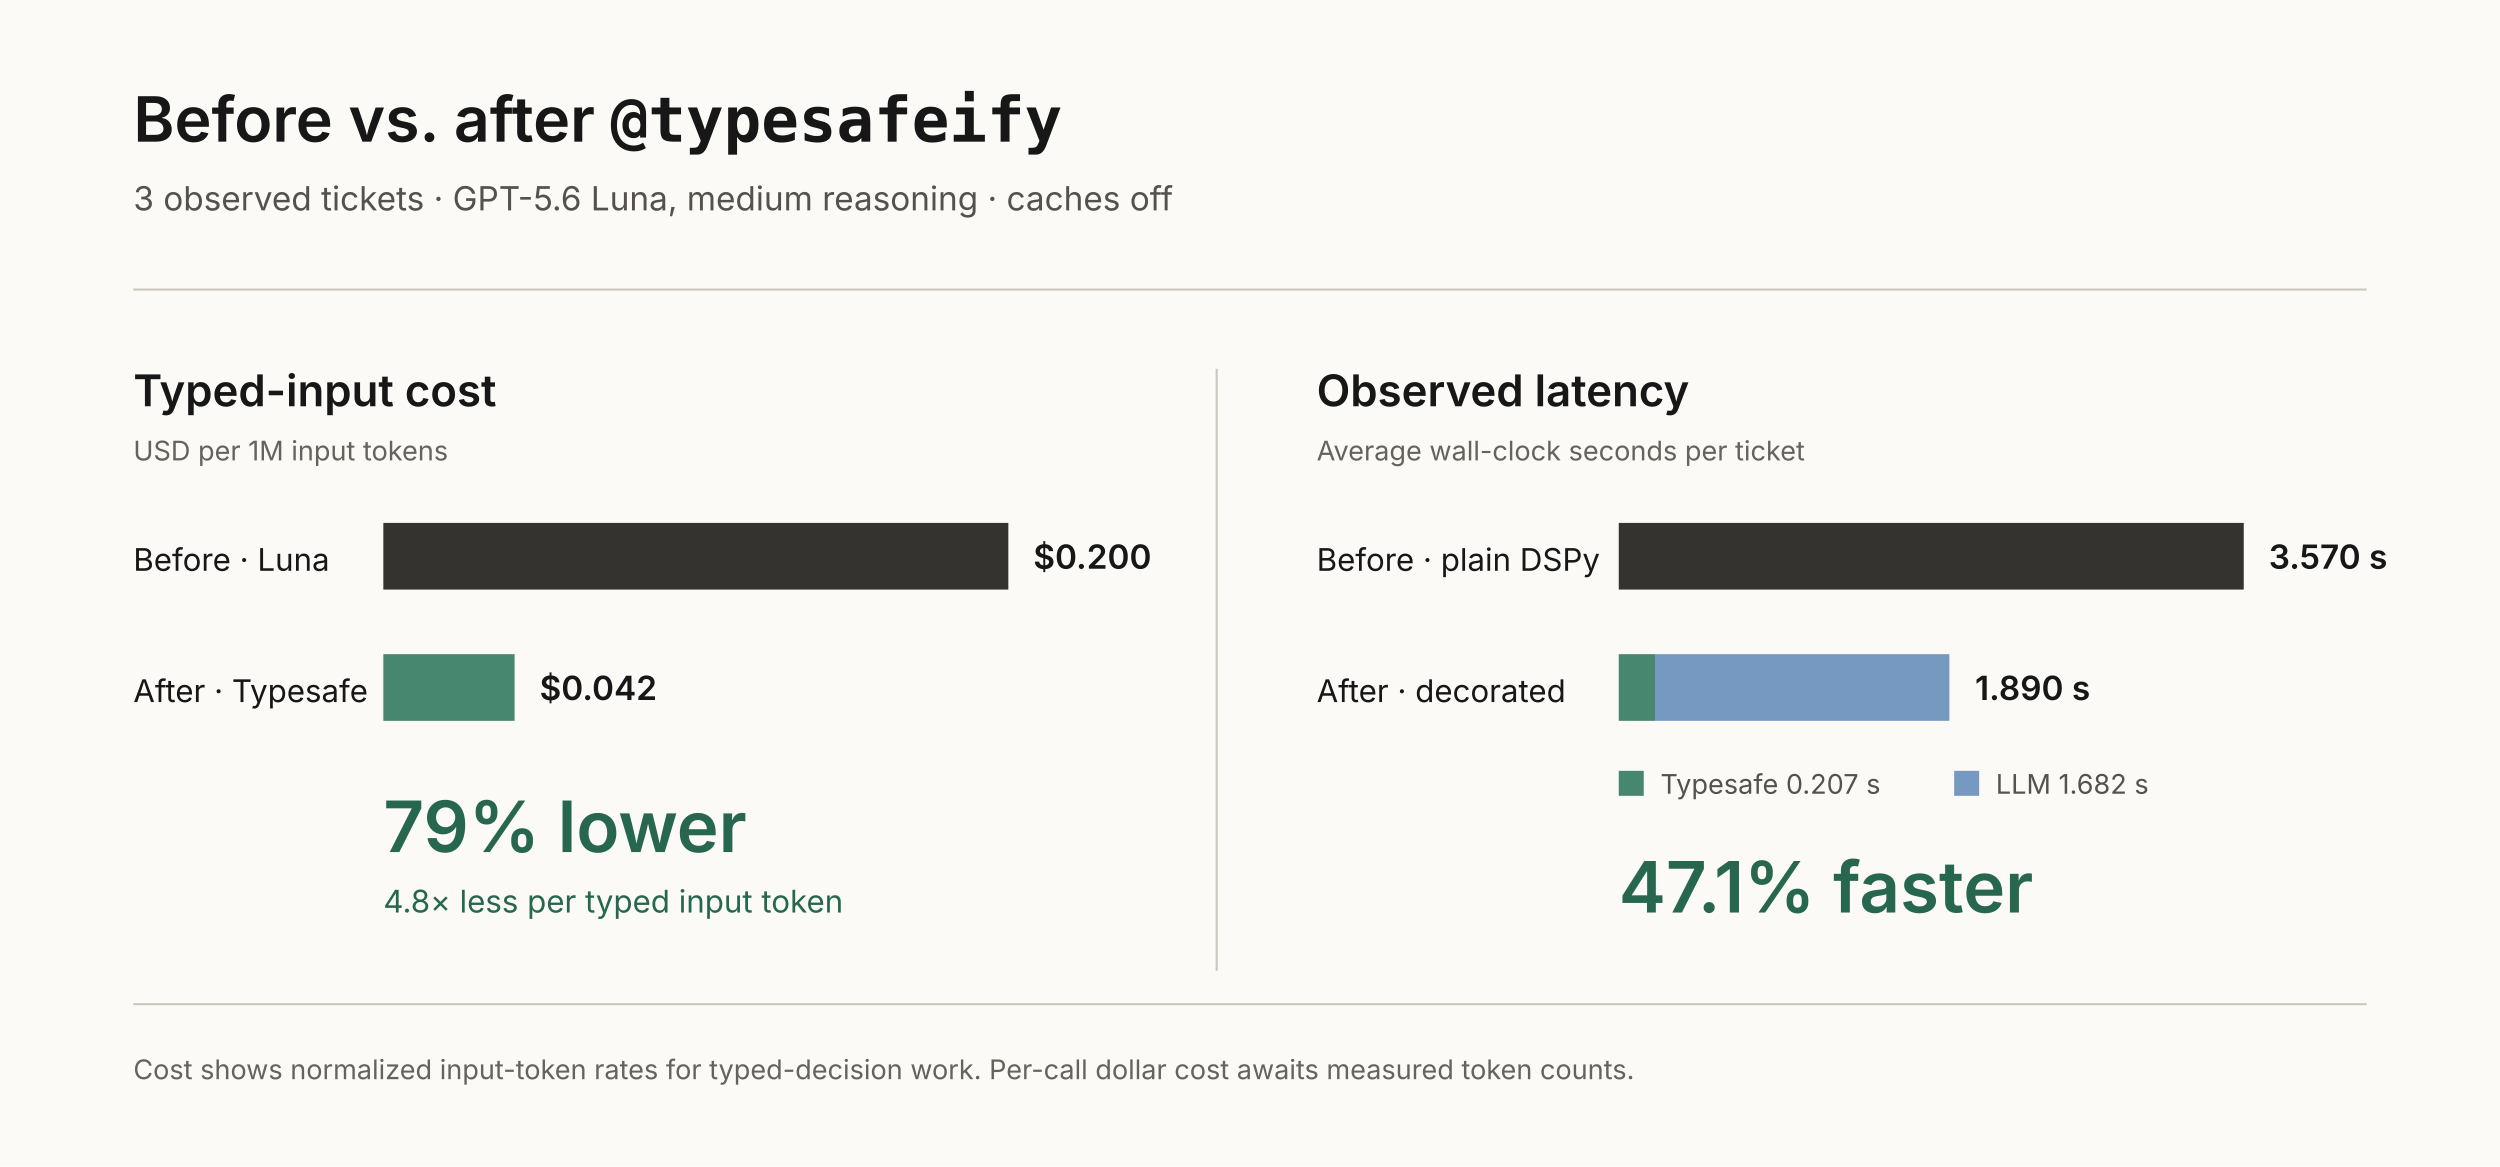
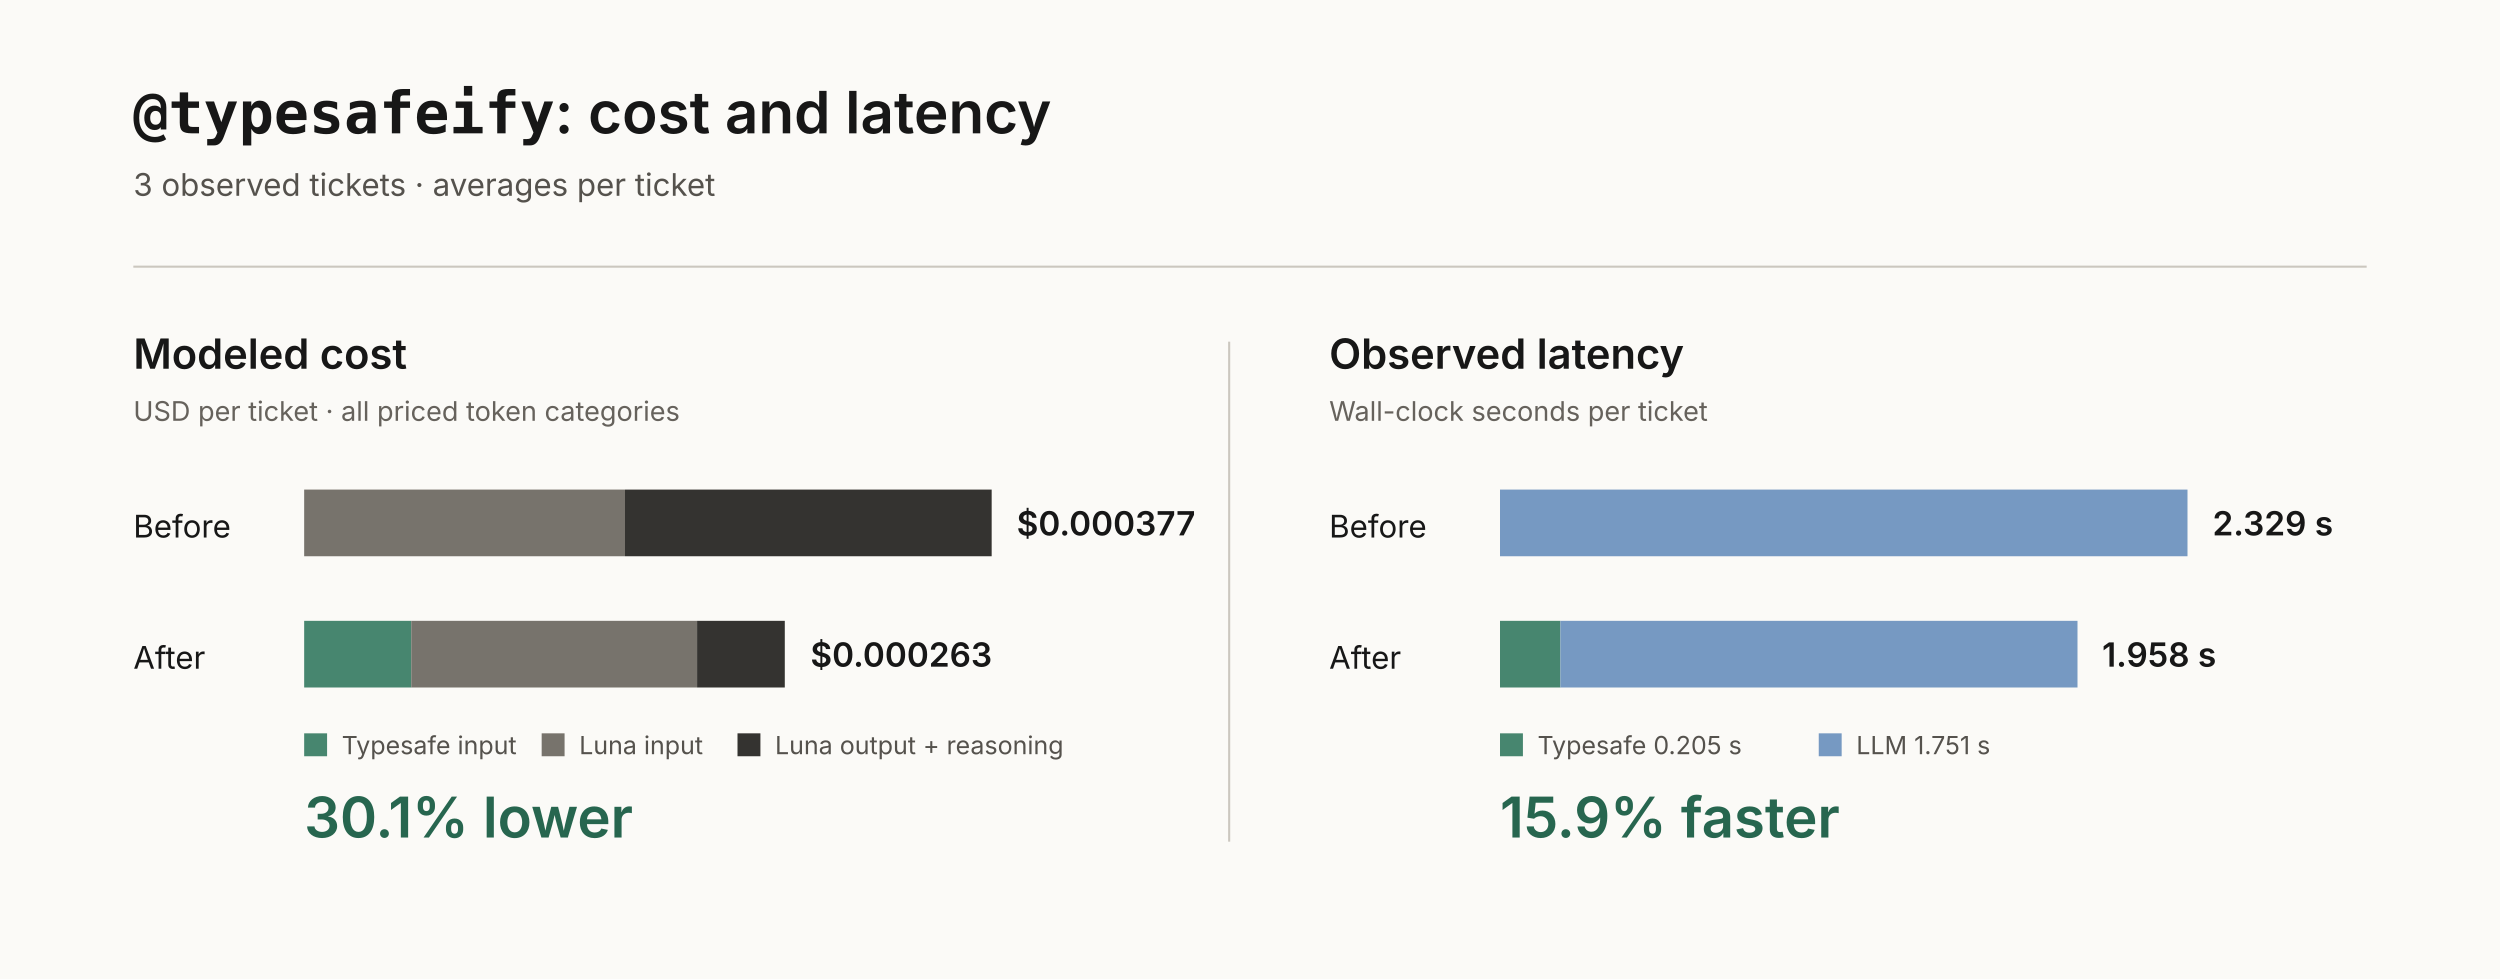
- <svg xmlns="http://www.w3.org/2000/svg" width="1200" height="560" viewBox="0 0 1200 560" role="img" aria-labelledby="title desc">
-   <rect width="1200" height="560" fill="#fbfaf7" />
+ <svg xmlns="http://www.w3.org/2000/svg" width="1200" height="470" viewBox="0 0 1200 470" role="img" aria-labelledby="title desc">
+   <rect width="1200" height="470" fill="#fbfaf7" />
  <g font-family="Inter, ui-sans-serif, -apple-system, BlinkMacSystemFont, 'Segoe UI', sans-serif" fill="#171717">
-     <text x="64" y="68" font-size="30" font-weight="600">Before vs. after <tspan font-family="ui-monospace, SFMono-Regular, Menlo, monospace">@typesafeify</tspan>
-     </text>
-     <text x="64" y="101" font-size="16" fill="#55524d">3 observed tickets · GPT-5.6 Luna, medium reasoning · caches off</text>
-     <line x1="64" y1="139" x2="1136" y2="139" stroke="#cbc7bf" stroke-width="1" />
-     <line x1="584" y1="177" x2="584" y2="466" stroke="#cbc7bf" stroke-width="1" />
-     <text x="64" y="195" font-size="21" font-weight="600">Typed-input cost</text>
-     <text x="64" y="221" font-size="13" fill="#66625c">USD per 1M input tokens</text>
-     <text x="64" y="274" font-size="15">Before · Luna</text>
-     <rect x="184" y="251" width="300" height="32" fill="#343330" />
-     <text x="496" y="273" font-size="16" font-weight="600">$0.200</text>
-     <text x="64" y="337" font-size="15">After · Typesafe</text>
-     <rect x="184" y="314" width="63" height="32" fill="#47866f" />
-     <text x="259" y="336" font-size="16" font-weight="600">$0.042</text>
-     <text x="184" y="409" font-size="34" font-weight="600" fill="#27664f">79% lower</text>
-     <text x="184" y="438" font-size="15" fill="#27664f">4.8× less per typed input token</text>
-     <text x="632" y="195" font-size="21" font-weight="600">Observed latency</text>
-     <text x="632" y="221" font-size="13" fill="#66625c">Average wall-clock seconds per ticket</text>
-     <text x="632" y="274" font-size="15">Before · plain DSPy</text>
-     <rect x="777" y="251" width="300" height="32" fill="#343330" />
-     <text x="1089" y="273" font-size="16" font-weight="600">3.570 s</text>
-     <text x="632" y="337" font-size="15">After · decorated</text>
-     <rect x="777" y="314" width="17.4" height="32" fill="#47866f" />
-     <rect x="794.4" y="314" width="141.3" height="32" fill="#7699c2" />
-     <text x="948" y="336" font-size="16" font-weight="600">1.890 s</text>
-     <rect x="777" y="370" width="12" height="12" fill="#47866f" />
-     <text x="797" y="381" font-size="13" fill="#55524d">Typesafe 0.207 s</text>
-     <rect x="938" y="370" width="12" height="12" fill="#7699c2" />
-     <text x="958" y="381" font-size="13" fill="#55524d">LLM 1.682 s</text>
-     <text x="777" y="438" font-size="34" font-weight="600" fill="#27664f">47.1% faster</text>
-     <line x1="64" y1="482" x2="1136" y2="482" stroke="#cbc7bf" stroke-width="1" />
-     <text x="64" y="518" font-size="13" fill="#66625c">Cost shows normalized input-token rates for typed-decision work. Per-call dollar cost awaits measured token counts.</text>
+     <text x="64" y="64" font-size="28" font-weight="600">
+       <tspan font-family="ui-monospace, SFMono-Regular, Menlo, monospace">@typesafeify</tspan>: cost and latency</text>
+     <text x="64" y="94" font-size="15" fill="#55524d">3 observed tickets · averages per ticket</text>
+     <line x1="64" y1="128" x2="1136" y2="128" stroke="#cbc7bf" stroke-width="1" />
+     <line x1="590" y1="164" x2="590" y2="404" stroke="#cbc7bf" stroke-width="1" />
+     <text x="64" y="177" font-size="20" font-weight="600">Modeled cost</text>
+     <text x="64" y="202" font-size="13" fill="#66625c">USD per ticket · all priced token categories</text>
+     <text x="64" y="258" font-size="15">Before</text>
+     <rect x="146" y="235" width="154" height="32" fill="#77736c" />
+     <rect x="300" y="235" width="176" height="32" fill="#343330" />
+     <text x="488" y="257" font-size="16" font-weight="600">$0.000377</text>
+     <text x="64" y="321" font-size="15">After</text>
+     <rect x="146" y="298" width="51.4" height="32" fill="#47866f" />
+     <rect x="197.4" y="298" width="137.2" height="32" fill="#77736c" />
+     <rect x="334.6" y="298" width="42.1" height="32" fill="#343330" />
+     <text x="389" y="320" font-size="16" font-weight="600">$0.000263</text>
+     <rect x="146" y="352" width="11" height="11" fill="#47866f" />
+     <text x="164" y="362" font-size="12" fill="#55524d">Typesafe input</text>
+     <rect x="260" y="352" width="11" height="11" fill="#77736c" />
+     <text x="278" y="362" font-size="12" fill="#55524d">Luna input</text>
+     <rect x="354" y="352" width="11" height="11" fill="#343330" />
+     <text x="372" y="362" font-size="12" fill="#55524d">Luna output + reasoning</text>
+     <text x="146" y="402" font-size="27" font-weight="600" fill="#27664f">30.1% lower</text>
+     <text x="638" y="177" font-size="20" font-weight="600">Observed latency</text>
+     <text x="638" y="202" font-size="13" fill="#66625c">Wall-clock seconds per ticket</text>
+     <text x="638" y="258" font-size="15">Before</text>
+     <rect x="720" y="235" width="330" height="32" fill="#7699c2" />
+     <text x="1062" y="257" font-size="16" font-weight="600">2.329 s</text>
+     <text x="638" y="321" font-size="15">After</text>
+     <rect x="720" y="298" width="29.0" height="32" fill="#47866f" />
+     <rect x="749" y="298" width="248.2" height="32" fill="#7699c2" />
+     <text x="1009" y="320" font-size="16" font-weight="600">1.958 s</text>
+     <rect x="720" y="352" width="11" height="11" fill="#47866f" />
+     <text x="738" y="362" font-size="12" fill="#55524d">Typesafe 0.205 s</text>
+     <rect x="873" y="352" width="11" height="11" fill="#7699c2" />
+     <text x="891" y="362" font-size="12" fill="#55524d">LLM 1.751 s</text>
+     <text x="720" y="402" font-size="27" font-weight="600" fill="#27664f">15.9% faster</text>
  </g>
</svg>
